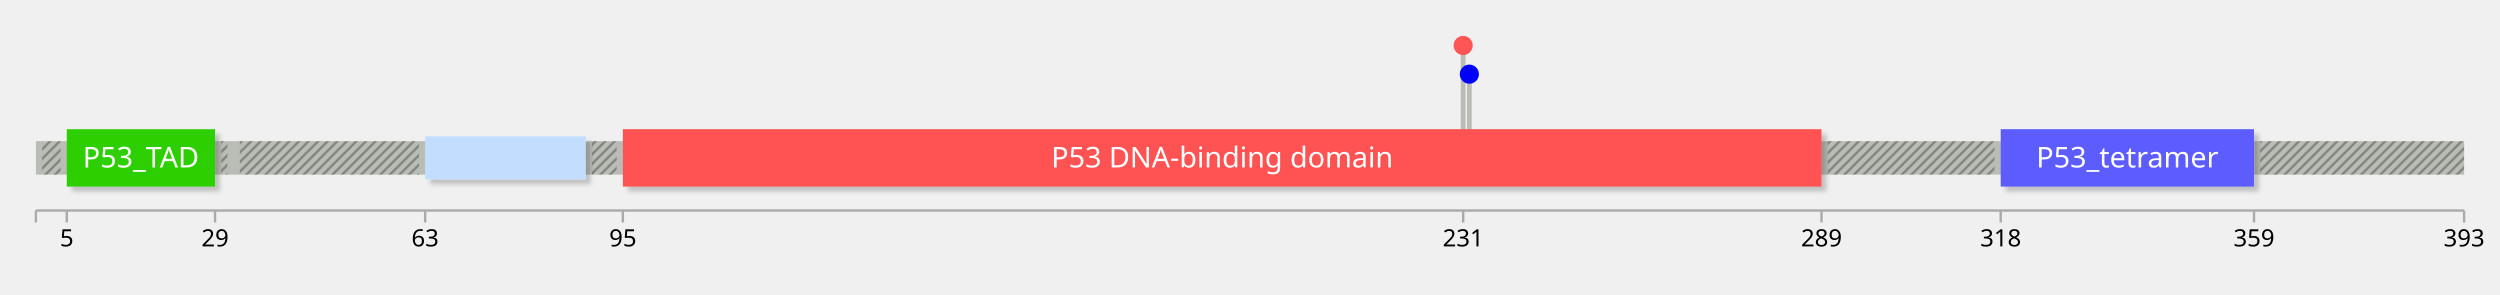
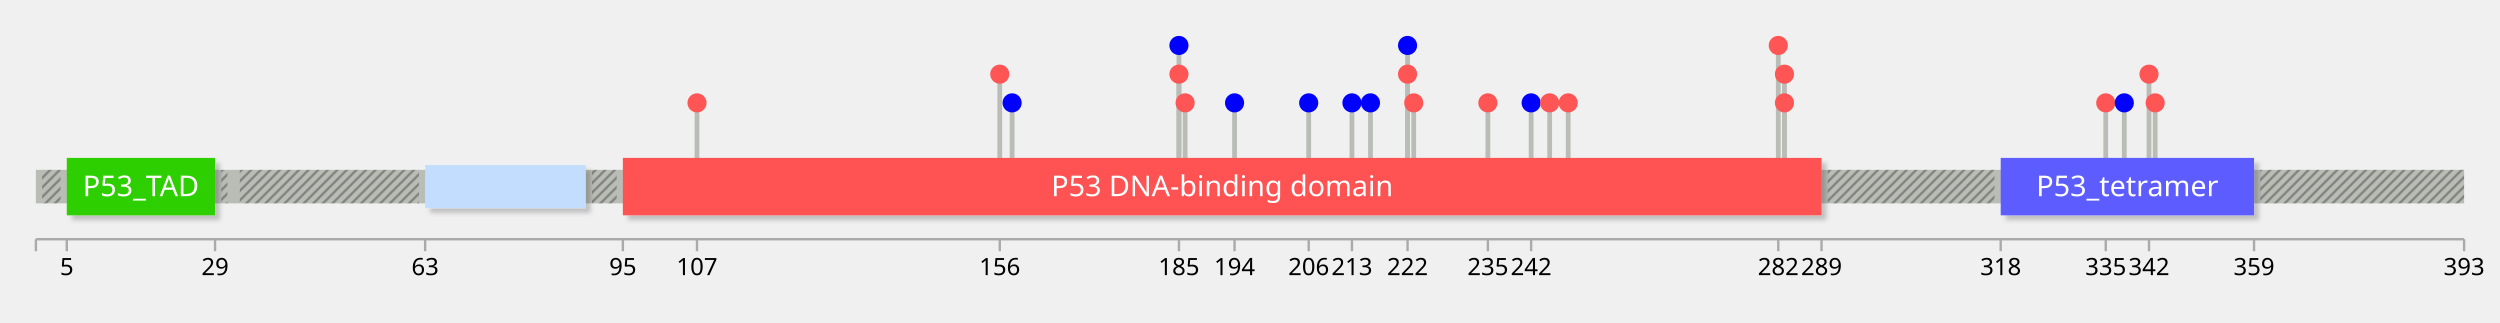
- <svg xmlns="http://www.w3.org/2000/svg" xmlns:xlink="http://www.w3.org/1999/xlink" width="1045" height="123">
+ <svg xmlns="http://www.w3.org/2000/svg" xmlns:xlink="http://www.w3.org/1999/xlink" width="1045" height="135">
  <defs>
    <filter id="ds" x="0" y="0">
      <feOffset in="SourceAlpha" dx="2" dy="2" />
      <feComponentTransfer>
        <feFuncA type="linear" slope="0.2" />
      </feComponentTransfer>
      <feGaussianBlur result="blurOut" stdDeviation="1" />
      <feBlend in="SourceGraphic" in2="blurOut" mode="normal" />
    </filter>
    <pattern id="disordered-hatch" patternUnits="userSpaceOnUse" width="4" height="4">
      <path d="M-1,1 l2,-2 M0,4 l4,-4 M3,5 l2,-2" stroke="#000000" opacity="0.3" />
    </pattern>
  </defs>
-   <line x1="611.603" x2="611.603" y1="19" y2="59" stroke="#BABDB6" stroke-width="2" />
-   <a xlink:title="E231W">
-     <circle cx="611.603" cy="19" r="4" fill="#FF5555" />
-   </a>
-   <line x1="614.186" x2="614.186" y1="31" y2="59" stroke="#BABDB6" stroke-width="2" />
-   <a xlink:title="E232">
-     <circle cx="614.186" cy="31" r="4" fill="#0000ff" />
+   <line x1="291.349" x2="291.349" y1="43" y2="71" stroke="#BABDB6" stroke-width="2" />
+   <a xlink:title="Y107H">
+     <circle cx="291.349" cy="43" r="4" fill="#FF5555" />
+   </a>
+   <line x1="417.901" x2="417.901" y1="31" y2="71" stroke="#BABDB6" stroke-width="2" />
+   <a xlink:title="R156H">
+     <circle cx="417.901" cy="31" r="4" fill="#FF5555" />
+   </a>
+   <line x1="423.066" x2="423.066" y1="43" y2="71" stroke="#BABDB6" stroke-width="2" />
+   <a xlink:title="R158">
+     <circle cx="423.066" cy="43" r="4" fill="#0000ff" />
+   </a>
+   <line x1="492.799" x2="492.799" y1="19" y2="71" stroke="#BABDB6" stroke-width="2" />
+   <a xlink:title="S185">
+     <circle cx="492.799" cy="19" r="4" fill="#0000ff" />
+   </a>
+   <line x1="492.799" x2="492.799" y1="31" y2="71" stroke="#BABDB6" stroke-width="2" />
+   <a xlink:title="S185N">
+     <circle cx="492.799" cy="31" r="4" fill="#FF5555" />
+   </a>
+   <line x1="495.382" x2="495.382" y1="43" y2="71" stroke="#BABDB6" stroke-width="2" />
+   <a xlink:title="D186E">
+     <circle cx="495.382" cy="43" r="4" fill="#FF5555" />
+   </a>
+   <line x1="516.043" x2="516.043" y1="43" y2="71" stroke="#BABDB6" stroke-width="2" />
+   <a xlink:title="L194">
+     <circle cx="516.043" cy="43" r="4" fill="#0000ff" />
+   </a>
+   <line x1="547.036" x2="547.036" y1="43" y2="71" stroke="#BABDB6" stroke-width="2" />
+   <a xlink:title="L206">
+     <circle cx="547.036" cy="43" r="4" fill="#0000ff" />
+   </a>
+   <line x1="565.115" x2="565.115" y1="43" y2="71" stroke="#BABDB6" stroke-width="2" />
+   <a xlink:title="R213">
+     <circle cx="565.115" cy="43" r="4" fill="#0000ff" />
+   </a>
+   <line x1="572.863" x2="572.863" y1="43" y2="71" stroke="#BABDB6" stroke-width="2" />
+   <a xlink:title="V216">
+     <circle cx="572.863" cy="43" r="4" fill="#0000ff" />
+   </a>
+   <line x1="588.359" x2="588.359" y1="19" y2="71" stroke="#BABDB6" stroke-width="2" />
+   <a xlink:title="P222">
+     <circle cx="588.359" cy="19" r="4" fill="#0000ff" />
+   </a>
+   <line x1="588.359" x2="588.359" y1="31" y2="71" stroke="#BABDB6" stroke-width="2" />
+   <a xlink:title="P222L">
+     <circle cx="588.359" cy="31" r="4" fill="#FF5555" />
+   </a>
+   <line x1="590.941" x2="590.941" y1="43" y2="71" stroke="#BABDB6" stroke-width="2" />
+   <a xlink:title="P223H">
+     <circle cx="590.941" cy="43" r="4" fill="#FF5555" />
+   </a>
+   <line x1="621.934" x2="621.934" y1="43" y2="71" stroke="#BABDB6" stroke-width="2" />
+   <a xlink:title="N235S">
+     <circle cx="621.934" cy="43" r="4" fill="#FF5555" />
+   </a>
+   <line x1="640.013" x2="640.013" y1="43" y2="71" stroke="#BABDB6" stroke-width="2" />
+   <a xlink:title="C242">
+     <circle cx="640.013" cy="43" r="4" fill="#0000ff" />
+   </a>
+   <line x1="647.761" x2="647.761" y1="43" y2="71" stroke="#BABDB6" stroke-width="2" />
+   <a xlink:title="G245S">
+     <circle cx="647.761" cy="43" r="4" fill="#FF5555" />
+   </a>
+   <line x1="655.509" x2="655.509" y1="43" y2="71" stroke="#BABDB6" stroke-width="2" />
+   <a xlink:title="R248Q">
+     <circle cx="655.509" cy="43" r="4" fill="#FF5555" />
+   </a>
+   <line x1="743.321" x2="743.321" y1="19" y2="71" stroke="#BABDB6" stroke-width="2" />
+   <a xlink:title="R282W">
+     <circle cx="743.321" cy="19" r="4" fill="#FF5555" />
+   </a>
+   <line x1="745.903" x2="745.903" y1="31" y2="71" stroke="#BABDB6" stroke-width="2" />
+   <a xlink:title="R283H">
+     <circle cx="745.903" cy="31" r="4" fill="#FF5555" />
+   </a>
+   <line x1="745.903" x2="745.903" y1="43" y2="71" stroke="#BABDB6" stroke-width="2" />
+   <a xlink:title="R283C">
+     <circle cx="745.903" cy="43" r="4" fill="#FF5555" />
+   </a>
+   <line x1="880.204" x2="880.204" y1="43" y2="71" stroke="#BABDB6" stroke-width="2" />
+   <a xlink:title="R335C">
+     <circle cx="880.204" cy="43" r="4" fill="#FF5555" />
+   </a>
+   <line x1="887.952" x2="887.952" y1="43" y2="71" stroke="#BABDB6" stroke-width="2" />
+   <a xlink:title="F338">
+     <circle cx="887.952" cy="43" r="4" fill="#0000ff" />
+   </a>
+   <line x1="898.282" x2="898.282" y1="31" y2="71" stroke="#BABDB6" stroke-width="2" />
+   <a xlink:title="R342Q">
+     <circle cx="898.282" cy="31" r="4" fill="#FF5555" />
+   </a>
+   <line x1="900.865" x2="900.865" y1="43" y2="71" stroke="#BABDB6" stroke-width="2" />
+   <a xlink:title="E343Q">
+     <circle cx="900.865" cy="43" r="4" fill="#FF5555" />
  </a>
  <a xlink:title="P53_HUMAN, Cellular tumor antigen p53 (393aa)">
-     <rect fill="#BABDB6" x="15" y="59" width="1015" height="14" />
-   </a>
-   <a xlink:title="disorder">
-     <rect fill="url(#disordered-hatch)" x="17.583" y="59" width="7.748" height="14" />
-   </a>
-   <a xlink:title="disorder">
-     <rect fill="url(#disordered-hatch)" x="79.567" y="59" width="5.165" height="14" />
-   </a>
-   <a xlink:title="disorder">
-     <rect fill="url(#disordered-hatch)" x="92.481" y="59" width="2.583" height="14" />
-   </a>
-   <a xlink:title="disorder">
-     <rect fill="url(#disordered-hatch)" x="247.443" y="59" width="10.331" height="14" />
-   </a>
-   <a xlink:title="disorder">
-     <rect fill="url(#disordered-hatch)" x="420.483" y="59" width="10.331" height="14" />
-   </a>
-   <a xlink:title="disorder">
-     <rect fill="url(#disordered-hatch)" x="464.389" y="59" width="2.583" height="14" />
-   </a>
-   <a xlink:title="disorder">
-     <rect fill="url(#disordered-hatch)" x="572.863" y="59" width="2.583" height="14" />
-   </a>
-   <a xlink:title="disorder">
-     <rect fill="url(#disordered-hatch)" x="763.982" y="59" width="69.733" height="14" />
-   </a>
-   <a xlink:title="disorder">
-     <rect fill="url(#disordered-hatch)" x="944.771" y="59" width="85.229" height="14" />
+     <rect fill="#BABDB6" x="15" y="71" width="1015" height="14" />
+   </a>
+   <a xlink:title="disorder">
+     <rect fill="url(#disordered-hatch)" x="17.583" y="71" width="7.748" height="14" />
+   </a>
+   <a xlink:title="disorder">
+     <rect fill="url(#disordered-hatch)" x="79.567" y="71" width="5.165" height="14" />
+   </a>
+   <a xlink:title="disorder">
+     <rect fill="url(#disordered-hatch)" x="92.481" y="71" width="2.583" height="14" />
+   </a>
+   <a xlink:title="disorder">
+     <rect fill="url(#disordered-hatch)" x="247.443" y="71" width="10.331" height="14" />
+   </a>
+   <a xlink:title="disorder">
+     <rect fill="url(#disordered-hatch)" x="420.483" y="71" width="10.331" height="14" />
+   </a>
+   <a xlink:title="disorder">
+     <rect fill="url(#disordered-hatch)" x="464.389" y="71" width="2.583" height="14" />
+   </a>
+   <a xlink:title="disorder">
+     <rect fill="url(#disordered-hatch)" x="572.863" y="71" width="2.583" height="14" />
+   </a>
+   <a xlink:title="disorder">
+     <rect fill="url(#disordered-hatch)" x="763.982" y="71" width="69.733" height="14" />
+   </a>
+   <a xlink:title="disorder">
+     <rect fill="url(#disordered-hatch)" x="944.771" y="71" width="85.229" height="14" />
  </a>
  <a xlink:title="low_complexity">
-     <rect fill="#C2DDFF" x="177.71" y="57" width="67.15" height="18" filter="url(#ds)" />
-   </a>
-   <a xlink:title="disorder">
-     <rect fill="url(#disordered-hatch)" x="100.229" y="59" width="74.898" height="14" />
-   </a>
-   <g transform="translate(27.91349,54)">
+     <rect fill="#C2DDFF" x="177.71" y="69" width="67.15" height="18" filter="url(#ds)" />
+   </a>
+   <a xlink:title="disorder">
+     <rect fill="url(#disordered-hatch)" x="100.229" y="71" width="74.898" height="14" />
+   </a>
+   <g transform="translate(27.91349,66)">
    <a xlink:href="http://pfam.xfam.org/family/PF08563" xlink:title="P53 transactivation motif">
      <rect fill="#2dcf00" x="0" y="0" width="61.985" height="24" filter="url(#ds)" />
      <text style="font-size:12px;font-family:sans-serif;fill:#ffffff;" text-anchor="middle" x="30.992" y="16">P53_TAD</text>
    </a>
  </g>
-   <g transform="translate(260.3562,54)">
+   <g transform="translate(260.3562,66)">
    <a xlink:href="http://pfam.xfam.org/family/PF00870" xlink:title="P53 DNA-binding domain">
      <rect fill="#ff5353" x="0" y="0" width="501.043" height="24" filter="url(#ds)" />
      <text style="font-size:12px;font-family:sans-serif;fill:#ffffff;" text-anchor="middle" x="250.522" y="16">P53 DNA-binding domain</text>
    </a>
  </g>
-   <g transform="translate(836.2977,54)">
+   <g transform="translate(836.2977,66)">
    <a xlink:href="http://pfam.xfam.org/family/PF07710" xlink:title="P53 tetramerisation motif">
      <rect fill="#5b5bff" x="0" y="0" width="105.891" height="24" filter="url(#ds)" />
      <text style="font-size:12px;font-family:sans-serif;fill:#ffffff;" text-anchor="middle" x="52.945" y="16">P53_tetramer</text>
    </a>
  </g>
  <g class="axis">
-     <line x1="15" x2="1030" y1="88" y2="88" stroke="#AAAAAA" />
-     <line x1="15" x2="15" y1="88" y2="93" stroke="#AAAAAA" />
-     <line x1="27.913" x2="27.913" y1="88" y2="93" stroke="#AAAAAA" />
-     <text style="font-size:10px;font-family:sans-serif;fill:#000000;" text-anchor="middle" x="27.913" y="103">5</text>
-     <line x1="89.898" x2="89.898" y1="88" y2="93" stroke="#AAAAAA" />
-     <text style="font-size:10px;font-family:sans-serif;fill:#000000;" text-anchor="middle" x="89.898" y="103">29</text>
-     <line x1="177.71" x2="177.71" y1="88" y2="93" stroke="#AAAAAA" />
-     <text style="font-size:10px;font-family:sans-serif;fill:#000000;" text-anchor="middle" x="177.71" y="103">63</text>
-     <line x1="260.356" x2="260.356" y1="88" y2="93" stroke="#AAAAAA" />
-     <text style="font-size:10px;font-family:sans-serif;fill:#000000;" text-anchor="middle" x="260.356" y="103">95</text>
-     <line x1="611.603" x2="611.603" y1="88" y2="93" stroke="#AAAAAA" />
-     <text style="font-size:10px;font-family:sans-serif;fill:#000000;" text-anchor="middle" x="611.603" y="103">231</text>
-     <line x1="761.399" x2="761.399" y1="88" y2="93" stroke="#AAAAAA" />
-     <text style="font-size:10px;font-family:sans-serif;fill:#000000;" text-anchor="middle" x="761.399" y="103">289</text>
-     <line x1="836.298" x2="836.298" y1="88" y2="93" stroke="#AAAAAA" />
-     <text style="font-size:10px;font-family:sans-serif;fill:#000000;" text-anchor="middle" x="836.298" y="103">318</text>
-     <line x1="942.188" x2="942.188" y1="88" y2="93" stroke="#AAAAAA" />
-     <text style="font-size:10px;font-family:sans-serif;fill:#000000;" text-anchor="middle" x="942.188" y="103">359</text>
-     <line x1="1030" x2="1030" y1="88" y2="93" stroke="#AAAAAA" />
-     <text style="font-size:10px;font-family:sans-serif;fill:#000000;" text-anchor="middle" x="1030" y="103">393</text>
+     <line x1="15" x2="1030" y1="100" y2="100" stroke="#AAAAAA" />
+     <line x1="15" x2="15" y1="100" y2="105" stroke="#AAAAAA" />
+     <line x1="27.913" x2="27.913" y1="100" y2="105" stroke="#AAAAAA" />
+     <text style="font-size:10px;font-family:sans-serif;fill:#000000;" text-anchor="middle" x="27.913" y="115">5</text>
+     <line x1="89.898" x2="89.898" y1="100" y2="105" stroke="#AAAAAA" />
+     <text style="font-size:10px;font-family:sans-serif;fill:#000000;" text-anchor="middle" x="89.898" y="115">29</text>
+     <line x1="177.71" x2="177.71" y1="100" y2="105" stroke="#AAAAAA" />
+     <text style="font-size:10px;font-family:sans-serif;fill:#000000;" text-anchor="middle" x="177.71" y="115">63</text>
+     <line x1="260.356" x2="260.356" y1="100" y2="105" stroke="#AAAAAA" />
+     <text style="font-size:10px;font-family:sans-serif;fill:#000000;" text-anchor="middle" x="260.356" y="115">95</text>
+     <line x1="291.349" x2="291.349" y1="100" y2="105" stroke="#AAAAAA" />
+     <text style="font-size:10px;font-family:sans-serif;fill:#000000;" text-anchor="middle" x="291.349" y="115">107</text>
+     <line x1="417.901" x2="417.901" y1="100" y2="105" stroke="#AAAAAA" />
+     <text style="font-size:10px;font-family:sans-serif;fill:#000000;" text-anchor="middle" x="417.901" y="115">156</text>
+     <line x1="492.799" x2="492.799" y1="100" y2="105" stroke="#AAAAAA" />
+     <text style="font-size:10px;font-family:sans-serif;fill:#000000;" text-anchor="middle" x="492.799" y="115">185</text>
+     <line x1="516.043" x2="516.043" y1="100" y2="105" stroke="#AAAAAA" />
+     <text style="font-size:10px;font-family:sans-serif;fill:#000000;" text-anchor="middle" x="516.043" y="115">194</text>
+     <line x1="547.036" x2="547.036" y1="100" y2="105" stroke="#AAAAAA" />
+     <text style="font-size:10px;font-family:sans-serif;fill:#000000;" text-anchor="middle" x="547.036" y="115">206</text>
+     <line x1="565.115" x2="565.115" y1="100" y2="105" stroke="#AAAAAA" />
+     <text style="font-size:10px;font-family:sans-serif;fill:#000000;" text-anchor="middle" x="565.115" y="115">213</text>
+     <line x1="588.359" x2="588.359" y1="100" y2="105" stroke="#AAAAAA" />
+     <text style="font-size:10px;font-family:sans-serif;fill:#000000;" text-anchor="middle" x="588.359" y="115">222</text>
+     <line x1="621.934" x2="621.934" y1="100" y2="105" stroke="#AAAAAA" />
+     <text style="font-size:10px;font-family:sans-serif;fill:#000000;" text-anchor="middle" x="621.934" y="115">235</text>
+     <line x1="640.013" x2="640.013" y1="100" y2="105" stroke="#AAAAAA" />
+     <text style="font-size:10px;font-family:sans-serif;fill:#000000;" text-anchor="middle" x="640.013" y="115">242</text>
+     <line x1="743.321" x2="743.321" y1="100" y2="105" stroke="#AAAAAA" />
+     <text style="font-size:10px;font-family:sans-serif;fill:#000000;" text-anchor="middle" x="743.321" y="115">282</text>
+     <line x1="761.399" x2="761.399" y1="100" y2="105" stroke="#AAAAAA" />
+     <text style="font-size:10px;font-family:sans-serif;fill:#000000;" text-anchor="middle" x="761.399" y="115">289</text>
+     <line x1="836.298" x2="836.298" y1="100" y2="105" stroke="#AAAAAA" />
+     <text style="font-size:10px;font-family:sans-serif;fill:#000000;" text-anchor="middle" x="836.298" y="115">318</text>
+     <line x1="880.204" x2="880.204" y1="100" y2="105" stroke="#AAAAAA" />
+     <text style="font-size:10px;font-family:sans-serif;fill:#000000;" text-anchor="middle" x="880.204" y="115">335</text>
+     <line x1="898.282" x2="898.282" y1="100" y2="105" stroke="#AAAAAA" />
+     <text style="font-size:10px;font-family:sans-serif;fill:#000000;" text-anchor="middle" x="898.282" y="115">342</text>
+     <line x1="942.188" x2="942.188" y1="100" y2="105" stroke="#AAAAAA" />
+     <text style="font-size:10px;font-family:sans-serif;fill:#000000;" text-anchor="middle" x="942.188" y="115">359</text>
+     <line x1="1030" x2="1030" y1="100" y2="105" stroke="#AAAAAA" />
+     <text style="font-size:10px;font-family:sans-serif;fill:#000000;" text-anchor="middle" x="1030" y="115">393</text>
  </g>
</svg>
